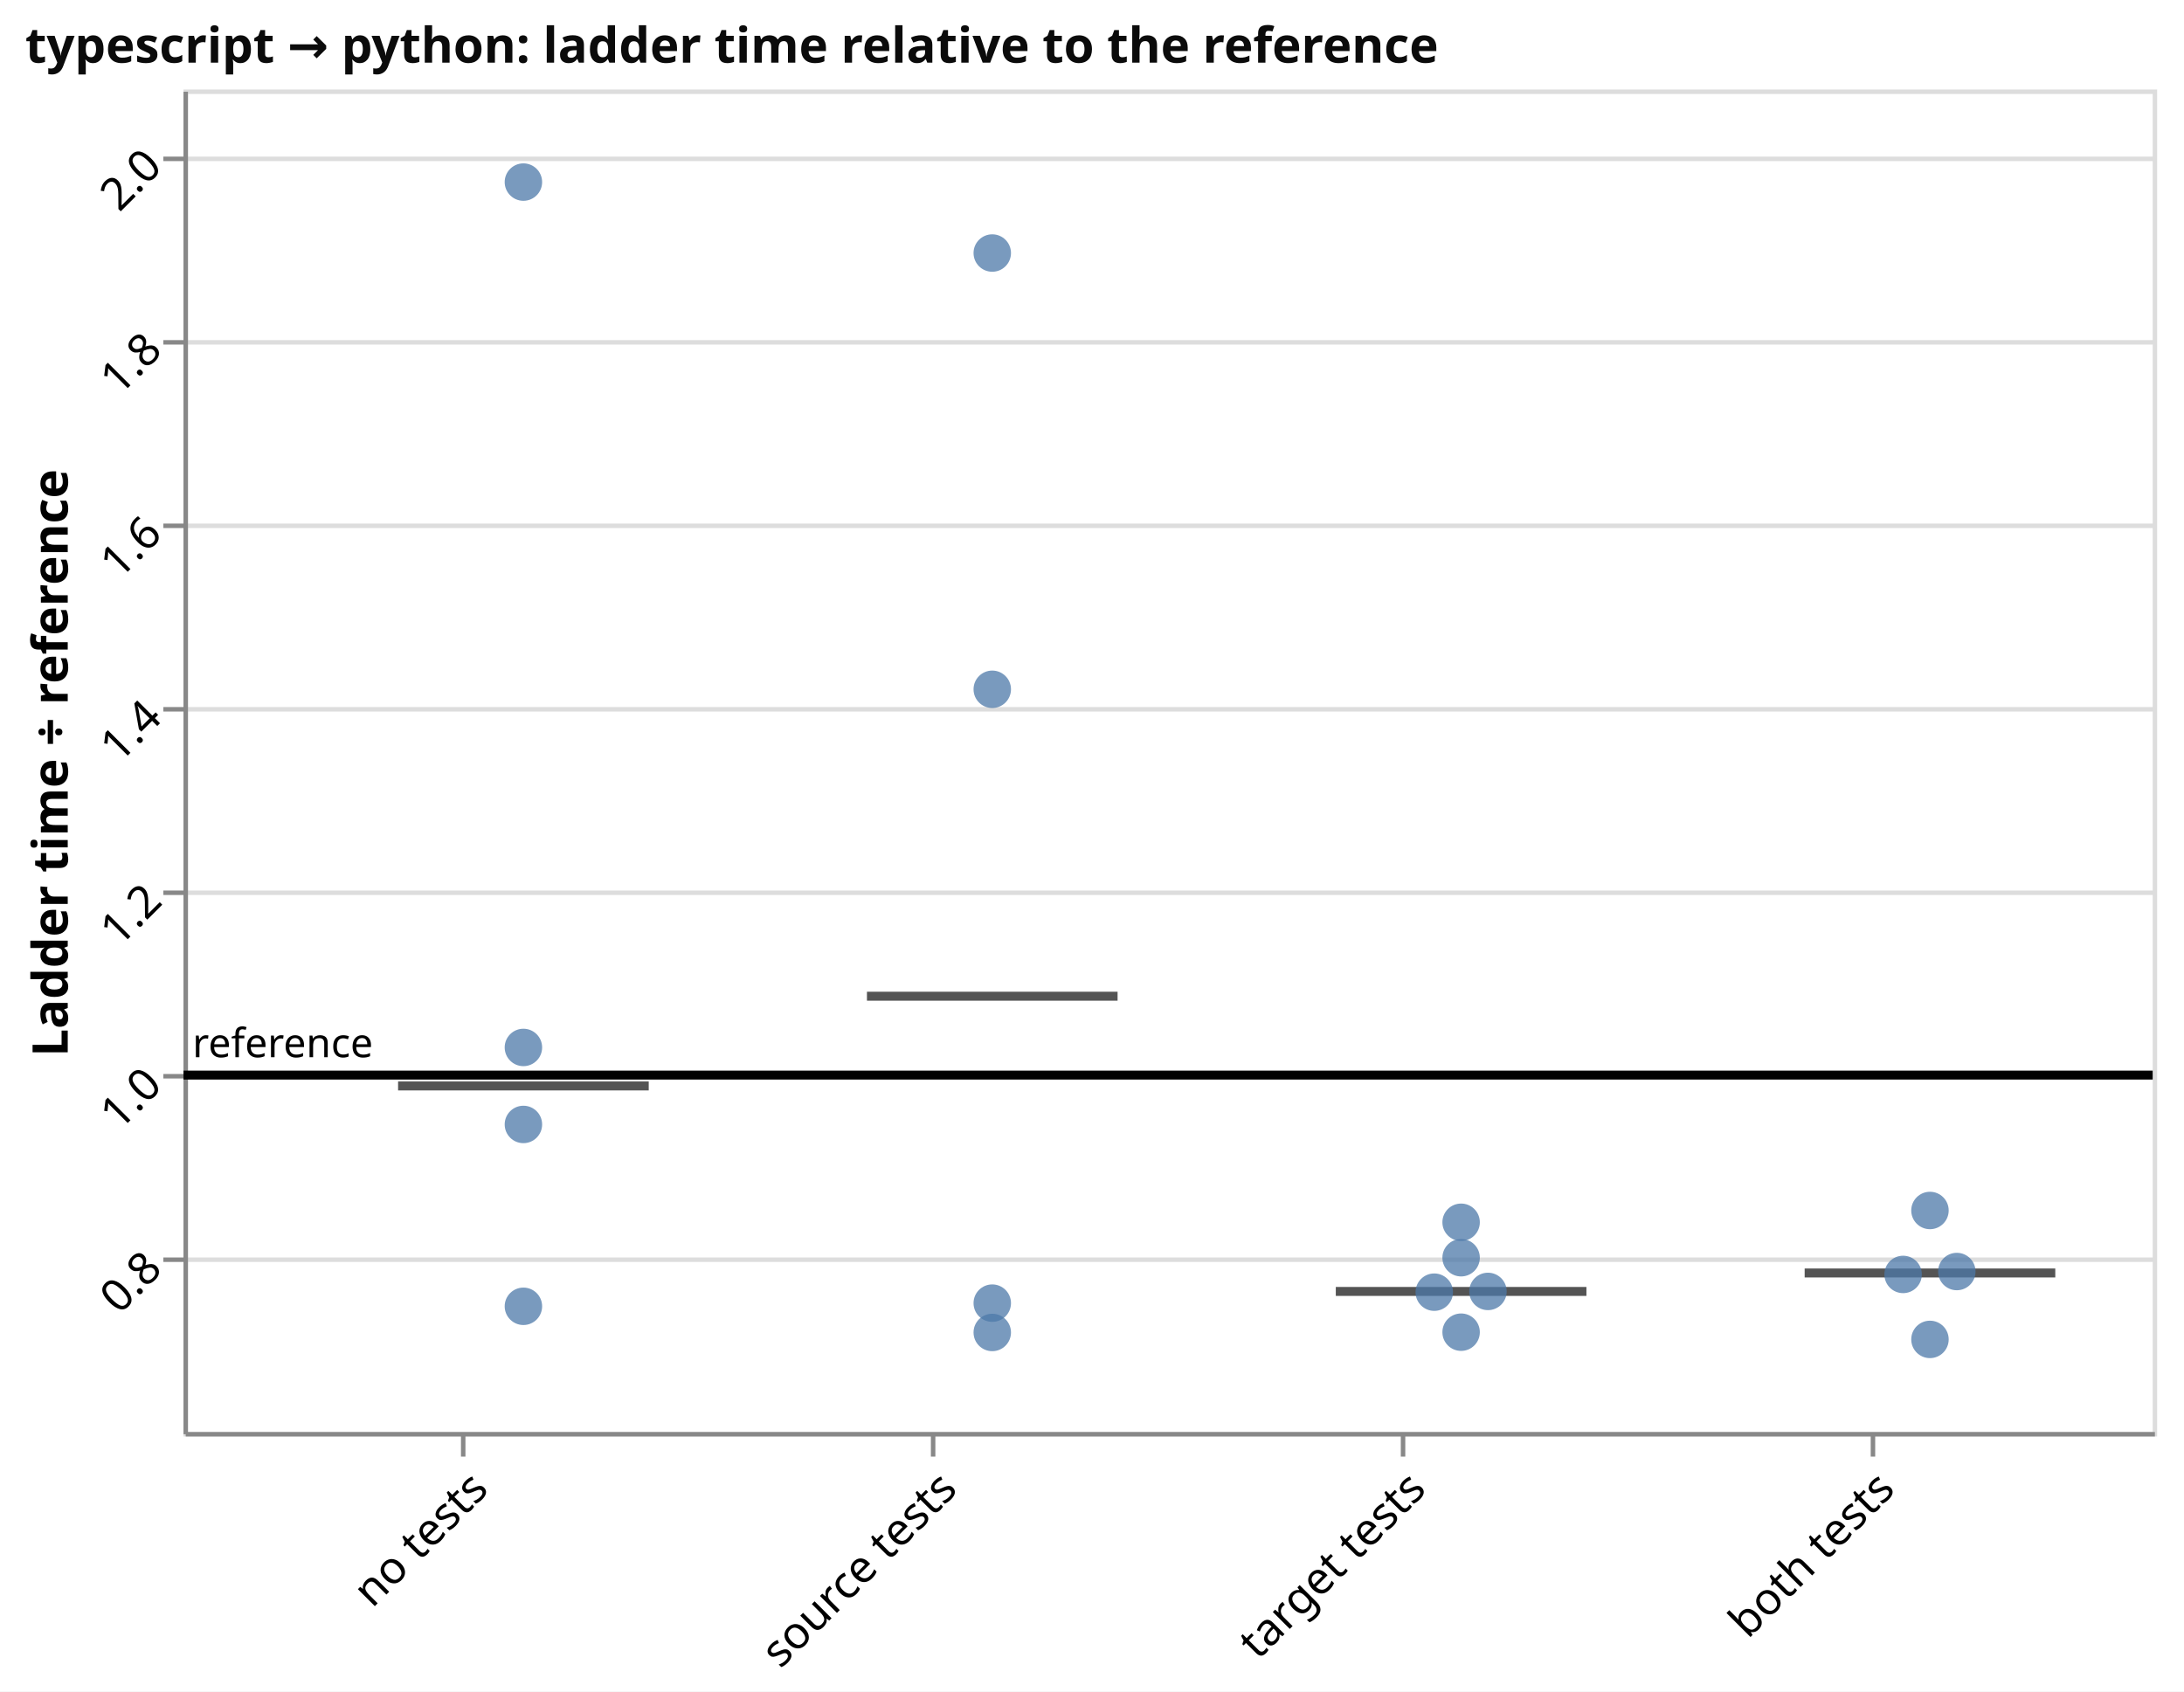
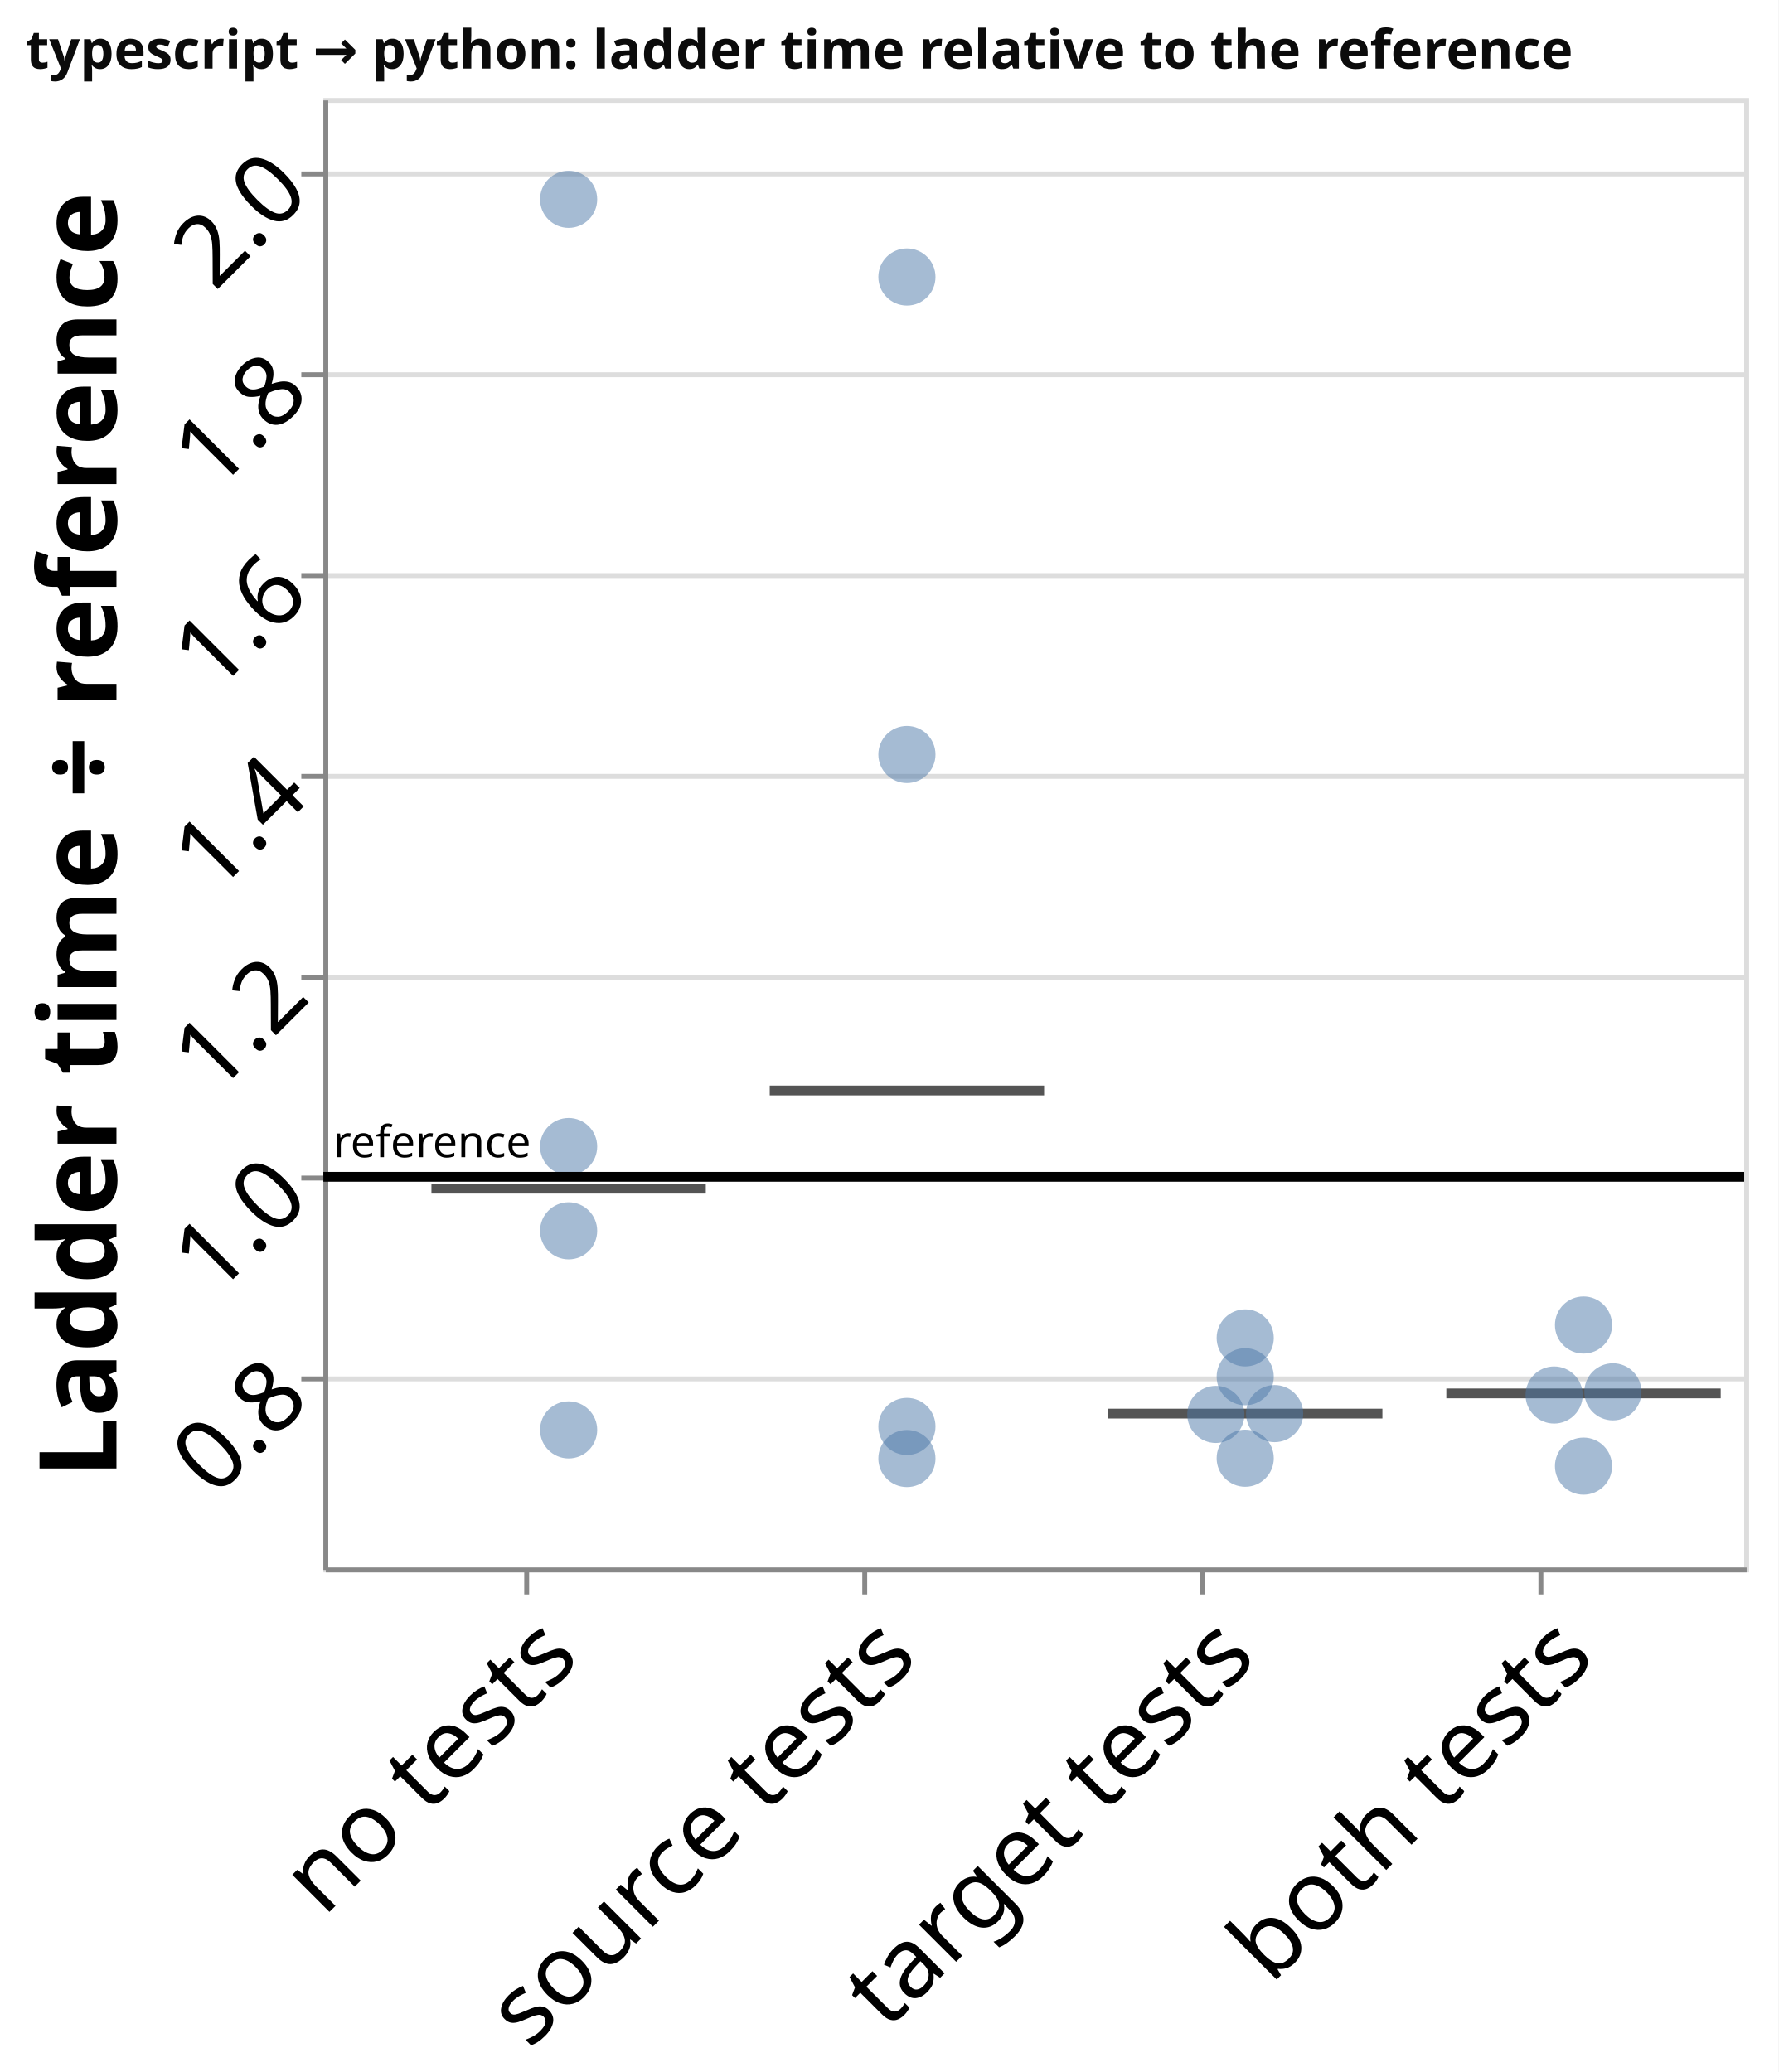
- <svg xmlns="http://www.w3.org/2000/svg" version="1.1" class="marks" width="488" height="378" viewBox="0 0 488 378">
-   <rect width="488" height="378" fill="white" />
-   <g fill="none" stroke-miterlimit="10" transform="translate(41,20)">
+ <svg xmlns="http://www.w3.org/2000/svg" version="1.1" class="marks" width="363" height="423" viewBox="0 0 363 423">
+   <rect width="363" height="423" fill="white" />
+   <g fill="none" stroke-miterlimit="10" transform="translate(66,20)">
    <g class="mark-group role-frame root" role="graphics-object" aria-roledescription="group mark container">
      <g transform="translate(0,0)">
-         <path class="background" aria-hidden="true" d="M0.5,0.5h440v300h-440Z" stroke="#ddd" />
+         <path class="background" aria-hidden="true" d="M0.5,0.5h290v300h-290Z" stroke="#ddd" />
        <g>
          <g class="mark-group role-axis" aria-hidden="true">
            <g transform="translate(0.5,0.5)">
              <path class="background" aria-hidden="true" d="M0,0h0v0h0Z" pointer-events="none" />
              <g>
                <g class="mark-rule role-axis-grid" pointer-events="none">
-                   <line transform="translate(0,261)" x2="440" y2="0" stroke="#ddd" stroke-width="1" opacity="1" />
-                   <line transform="translate(0,220)" x2="440" y2="0" stroke="#ddd" stroke-width="1" opacity="1" />
-                   <line transform="translate(0,179)" x2="440" y2="0" stroke="#ddd" stroke-width="1" opacity="1" />
-                   <line transform="translate(0,138)" x2="440" y2="0" stroke="#ddd" stroke-width="1" opacity="1" />
-                   <line transform="translate(0,97)" x2="440" y2="0" stroke="#ddd" stroke-width="1" opacity="1" />
-                   <line transform="translate(0,56)" x2="440" y2="0" stroke="#ddd" stroke-width="1" opacity="1" />
-                   <line transform="translate(0,15)" x2="440" y2="0" stroke="#ddd" stroke-width="1" opacity="1" />
+                   <line transform="translate(0,261)" x2="290" y2="0" stroke="#ddd" stroke-width="1" opacity="1" />
+                   <line transform="translate(0,220)" x2="290" y2="0" stroke="#ddd" stroke-width="1" opacity="1" />
+                   <line transform="translate(0,179)" x2="290" y2="0" stroke="#ddd" stroke-width="1" opacity="1" />
+                   <line transform="translate(0,138)" x2="290" y2="0" stroke="#ddd" stroke-width="1" opacity="1" />
+                   <line transform="translate(0,97)" x2="290" y2="0" stroke="#ddd" stroke-width="1" opacity="1" />
+                   <line transform="translate(0,56)" x2="290" y2="0" stroke="#ddd" stroke-width="1" opacity="1" />
+                   <line transform="translate(0,15)" x2="290" y2="0" stroke="#ddd" stroke-width="1" opacity="1" />
                </g>
              </g>
              <path class="foreground" aria-hidden="true" d="" pointer-events="none" display="none" />
            </g>
          </g>
          <g class="mark-group role-axis" role="graphics-symbol" aria-roledescription="axis" aria-label="X-axis for a discrete scale with 4 values: no tests, source tests, target tests, both tests">
            <g transform="translate(0.5,300.5)">
              <path class="background" aria-hidden="true" d="M0,0h0v0h0Z" pointer-events="none" />
              <g>
                <g class="mark-rule role-axis-tick" pointer-events="none">
-                   <line transform="translate(62,0)" x2="0" y2="5" stroke="#888" stroke-width="1" opacity="1" />
-                   <line transform="translate(167,0)" x2="0" y2="5" stroke="#888" stroke-width="1" opacity="1" />
-                   <line transform="translate(272,0)" x2="0" y2="5" stroke="#888" stroke-width="1" opacity="1" />
-                   <line transform="translate(377,0)" x2="0" y2="5" stroke="#888" stroke-width="1" opacity="1" />
+                   <line transform="translate(41,0)" x2="0" y2="5" stroke="#888" stroke-width="1" opacity="1" />
+                   <line transform="translate(110,0)" x2="0" y2="5" stroke="#888" stroke-width="1" opacity="1" />
+                   <line transform="translate(179,0)" x2="0" y2="5" stroke="#888" stroke-width="1" opacity="1" />
+                   <line transform="translate(248,0)" x2="0" y2="5" stroke="#888" stroke-width="1" opacity="1" />
                </g>
                <g class="mark-text role-axis-label" pointer-events="none">
-                   <text text-anchor="end" transform="translate(62.35714,7) rotate(-45) translate(0,8)" font-family="sans-serif" font-size="10px" fill="#000" opacity="1">no tests</text>
-                   <text text-anchor="end" transform="translate(167.119,7) rotate(-45) translate(0,8)" font-family="sans-serif" font-size="10px" fill="#000" opacity="1">source tests</text>
-                   <text text-anchor="end" transform="translate(271.881,7) rotate(-45) translate(0,8)" font-family="sans-serif" font-size="10px" fill="#000" opacity="1">target tests</text>
-                   <text text-anchor="end" transform="translate(376.6429,7) rotate(-45) translate(0,8)" font-family="sans-serif" font-size="10px" fill="#000" opacity="1">both tests</text>
+                   <text text-anchor="end" transform="translate(40.92857,7) rotate(-45) translate(0,16)" font-family="sans-serif" font-size="20px" fill="#000" opacity="1">no tests</text>
+                   <text text-anchor="end" transform="translate(109.9762,7) rotate(-45) translate(0,16)" font-family="sans-serif" font-size="20px" fill="#000" opacity="1">source tests</text>
+                   <text text-anchor="end" transform="translate(179.0238,7) rotate(-45) translate(0,16)" font-family="sans-serif" font-size="20px" fill="#000" opacity="1">target tests</text>
+                   <text text-anchor="end" transform="translate(248.0714,7) rotate(-45) translate(0,16)" font-family="sans-serif" font-size="20px" fill="#000" opacity="1">both tests</text>
                </g>
                <g class="mark-rule role-axis-domain" pointer-events="none">
-                   <line transform="translate(0,0)" x2="440" y2="0" stroke="#888" stroke-width="1" opacity="1" />
+                   <line transform="translate(0,0)" x2="290" y2="0" stroke="#888" stroke-width="1" opacity="1" />
                </g>
              </g>
              <path class="foreground" aria-hidden="true" d="" pointer-events="none" display="none" />
            </g>
          </g>
          <g class="mark-group role-axis" role="graphics-symbol" aria-roledescription="axis" aria-label="Y-axis titled 'Ladder time ÷ reference' for a linear scale with values from 0.6 to 2.1">
            <g transform="translate(0.5,0.5)">
              <path class="background" aria-hidden="true" d="M0,0h0v0h0Z" pointer-events="none" />
              <g>
                <g class="mark-rule role-axis-tick" pointer-events="none">
                  <line transform="translate(0,261)" x2="-5" y2="0" stroke="#888" stroke-width="1" opacity="1" />
                  <line transform="translate(0,220)" x2="-5" y2="0" stroke="#888" stroke-width="1" opacity="1" />
                  <line transform="translate(0,179)" x2="-5" y2="0" stroke="#888" stroke-width="1" opacity="1" />
                  <line transform="translate(0,138)" x2="-5" y2="0" stroke="#888" stroke-width="1" opacity="1" />
                  <line transform="translate(0,97)" x2="-5" y2="0" stroke="#888" stroke-width="1" opacity="1" />
                  <line transform="translate(0,56)" x2="-5" y2="0" stroke="#888" stroke-width="1" opacity="1" />
                  <line transform="translate(0,15)" x2="-5" y2="0" stroke="#888" stroke-width="1" opacity="1" />
                </g>
                <g class="mark-text role-axis-label" pointer-events="none">
-                   <text text-anchor="end" transform="translate(-7,261.2983) rotate(-45) translate(0,3)" font-family="sans-serif" font-size="10px" fill="#000" opacity="1">0.8</text>
-                   <text text-anchor="end" transform="translate(-7,220.2419) rotate(-45) translate(0,3)" font-family="sans-serif" font-size="10px" fill="#000" opacity="1">1.0</text>
-                   <text text-anchor="end" transform="translate(-7,179.1856) rotate(-45) translate(0,3)" font-family="sans-serif" font-size="10px" fill="#000" opacity="1">1.2</text>
-                   <text text-anchor="end" transform="translate(-7,138.1292) rotate(-45) translate(0,3)" font-family="sans-serif" font-size="10px" fill="#000" opacity="1">1.4</text>
-                   <text text-anchor="end" transform="translate(-7,97.07291) rotate(-45) translate(0,3)" font-family="sans-serif" font-size="10px" fill="#000" opacity="1">1.6</text>
-                   <text text-anchor="end" transform="translate(-7,56.01657) rotate(-45) translate(0,3)" font-family="sans-serif" font-size="10px" fill="#000" opacity="1">1.8</text>
-                   <text text-anchor="end" transform="translate(-7,14.96024) rotate(-45) translate(0,3)" font-family="sans-serif" font-size="10px" fill="#000" opacity="1">2.0</text>
+                   <text text-anchor="end" transform="translate(-7,261.2983) rotate(-45) translate(0,6)" font-family="sans-serif" font-size="20px" fill="#000" opacity="1">0.8</text>
+                   <text text-anchor="end" transform="translate(-7,220.2419) rotate(-45) translate(0,6)" font-family="sans-serif" font-size="20px" fill="#000" opacity="1">1.0</text>
+                   <text text-anchor="end" transform="translate(-7,179.1856) rotate(-45) translate(0,6)" font-family="sans-serif" font-size="20px" fill="#000" opacity="1">1.2</text>
+                   <text text-anchor="end" transform="translate(-7,138.1292) rotate(-45) translate(0,6)" font-family="sans-serif" font-size="20px" fill="#000" opacity="1">1.4</text>
+                   <text text-anchor="end" transform="translate(-7,97.07291) rotate(-45) translate(0,6)" font-family="sans-serif" font-size="20px" fill="#000" opacity="1">1.6</text>
+                   <text text-anchor="end" transform="translate(-7,56.01657) rotate(-45) translate(0,6)" font-family="sans-serif" font-size="20px" fill="#000" opacity="1">1.8</text>
+                   <text text-anchor="end" transform="translate(-7,14.96024) rotate(-45) translate(0,6)" font-family="sans-serif" font-size="20px" fill="#000" opacity="1">2.0</text>
                </g>
                <g class="mark-rule role-axis-domain" pointer-events="none">
                  <line transform="translate(0,300)" x2="0" y2="-300" stroke="#888" stroke-width="1" opacity="1" />
                </g>
                <g class="mark-text role-axis-title" pointer-events="none">
-                   <text text-anchor="middle" transform="translate(-24.36528,150) rotate(-90) translate(0,-2)" font-family="sans-serif" font-size="11px" font-weight="bold" fill="#000" opacity="1">Ladder time ÷ reference</text>
+                   <text text-anchor="middle" transform="translate(-37.73057,150) rotate(-90) translate(0,-5)" font-family="sans-serif" font-size="22px" font-weight="bold" fill="#000" opacity="1">Ladder time ÷ reference</text>
                </g>
              </g>
              <path class="foreground" aria-hidden="true" d="" pointer-events="none" display="none" />
            </g>
          </g>
          <g class="mark-rect role-mark layer_0_marks" role="graphics-object" aria-roledescription="rect mark container">
-             <path aria-label="condition: no tests; Ladder time ÷ reference: 0.988171703008; nudge: 0" role="graphics-symbol" aria-roledescription="tick" d="M47.952,221.67h56v2h-56Z" fill="#0b0b0b" opacity="0.7" />
-             <path aria-label="condition: source tests; Ladder time ÷ reference: 1.08585265435; nudge: 0" role="graphics-symbol" aria-roledescription="tick" d="M152.714,201.618h56v2h-56Z" fill="#0b0b0b" opacity="0.7" />
-             <path aria-label="condition: target tests; Ladder time ÷ reference: 0.764488670547; nudge: 0" role="graphics-symbol" aria-roledescription="tick" d="M257.476,267.588h56v2h-56Z" fill="#0b0b0b" opacity="0.7" />
-             <path aria-label="condition: both tests; Ladder time ÷ reference: 0.784569588743; nudge: 0" role="graphics-symbol" aria-roledescription="tick" d="M362.238,263.466h56v2h-56Z" fill="#0b0b0b" opacity="0.7" />
+             <path aria-label="condition: no tests; Ladder time ÷ reference: 0.988171703008; nudge: 0" role="graphics-symbol" aria-roledescription="tick" d="M22.06,221.67h56v2h-56Z" fill="#0b0b0b" opacity="0.7" />
+             <path aria-label="condition: source tests; Ladder time ÷ reference: 1.08585265435; nudge: 0" role="graphics-symbol" aria-roledescription="tick" d="M91.107,201.618h56v2h-56Z" fill="#0b0b0b" opacity="0.7" />
+             <path aria-label="condition: target tests; Ladder time ÷ reference: 0.764488670547; nudge: 0" role="graphics-symbol" aria-roledescription="tick" d="M160.155,267.588h56v2h-56Z" fill="#0b0b0b" opacity="0.7" />
+             <path aria-label="condition: both tests; Ladder time ÷ reference: 0.784569588743; nudge: 0" role="graphics-symbol" aria-roledescription="tick" d="M229.202,263.466h56v2h-56Z" fill="#0b0b0b" opacity="0.7" />
          </g>
          <g class="mark-symbol role-mark layer_1_marks" role="graphics-object" aria-roledescription="symbol mark container">
-             <path aria-label="condition: no tests; Ladder time ÷ reference: 1.03008119795; nudge: 0; run: 2da5a2c0; ladder time ÷ reference: 1.03; rungs completed: 16; total ms: 416.1" role="graphics-symbol" aria-roledescription="point" transform="translate(75.95238,214.0668)" d="M4.183,0A4.183,4.183,0,1,1,-4.183,0A4.183,4.183,0,1,1,4.183,0" fill="#4c78a8" stroke-width="2" opacity="0.75" />
-             <path aria-label="condition: no tests; Ladder time ÷ reference: 0.946262208065; nudge: 0; run: f8ca89ff; ladder time ÷ reference: 0.95; rungs completed: 16; total ms: 409.9" role="graphics-symbol" aria-roledescription="point" transform="translate(75.95238,231.2733)" d="M4.183,0A4.183,4.183,0,1,1,-4.183,0A4.183,4.183,0,1,1,4.183,0" fill="#4c78a8" stroke-width="2" opacity="0.75" />
-             <path aria-label="condition: no tests; Ladder time ÷ reference: 0.748292397005; nudge: 0; run: 2d7fbef6; ladder time ÷ reference: 0.75; rungs completed: 16; total ms: 370.1" role="graphics-symbol" aria-roledescription="point" transform="translate(75.95238,271.9129)" d="M4.183,0A4.183,4.183,0,1,1,-4.183,0A4.183,4.183,0,1,1,4.183,0" fill="#4c78a8" stroke-width="2" opacity="0.75" />
-             <path aria-label="condition: no tests; Ladder time ÷ reference: 1.97208996963; nudge: 0; run: 670261ce; ladder time ÷ reference: 1.97; rungs completed: 18; total ms: 20,950.7" role="graphics-symbol" aria-roledescription="point" transform="translate(75.95238,20.68966)" d="M4.183,0A4.183,4.183,0,1,1,-4.183,0A4.183,4.183,0,1,1,4.183,0" fill="#4c78a8" stroke-width="2" opacity="0.75" />
-             <path aria-label="condition: source tests; Ladder time ÷ reference: 0.719814411021; nudge: 0; run: 054a84ca; ladder time ÷ reference: 0.72; rungs completed: 16; total ms: 359.5" role="graphics-symbol" aria-roledescription="point" transform="translate(180.7143,277.7589)" d="M4.183,0A4.183,4.183,0,1,1,-4.183,0A4.183,4.183,0,1,1,4.183,0" fill="#4c78a8" stroke-width="2" opacity="0.75" />
-             <path aria-label="condition: source tests; Ladder time ÷ reference: 0.75174202043; nudge: 0; run: 3f62598c; ladder time ÷ reference: 0.75; rungs completed: 16; total ms: 366.2" role="graphics-symbol" aria-roledescription="point" transform="translate(180.7143,271.2047)" d="M4.183,0A4.183,4.183,0,1,1,-4.183,0A4.183,4.183,0,1,1,4.183,0" fill="#4c78a8" stroke-width="2" opacity="0.75" />
-             <path aria-label="condition: source tests; Ladder time ÷ reference: 1.41996328827; nudge: 0; run: 461ef9c5; ladder time ÷ reference: 1.42; rungs completed: 16; total ms: 496.0" role="graphics-symbol" aria-roledescription="point" transform="translate(180.7143,134.0312)" d="M4.183,0A4.183,4.183,0,1,1,-4.183,0A4.183,4.183,0,1,1,4.183,0" fill="#4c78a8" stroke-width="2" opacity="0.75" />
-             <path aria-label="condition: source tests; Ladder time ÷ reference: 1.89485500841; nudge: 0; run: 7c1544c0; ladder time ÷ reference: 1.89; rungs completed: 16; total ms: 575.0" role="graphics-symbol" aria-roledescription="point" transform="translate(180.7143,36.54458)" d="M4.183,0A4.183,4.183,0,1,1,-4.183,0A4.183,4.183,0,1,1,4.183,0" fill="#4c78a8" stroke-width="2" opacity="0.75" />
-             <path aria-label="condition: target tests; Ladder time ÷ reference: 0.764488670547; nudge: 0.5; run: fbe56704; ladder time ÷ reference: 0.76; rungs completed: 16; total ms: 372.7" role="graphics-symbol" aria-roledescription="point" transform="translate(291.4762,268.5881)" d="M4.183,0A4.183,4.183,0,1,1,-4.183,0A4.183,4.183,0,1,1,4.183,0" fill="#4c78a8" stroke-width="2" opacity="0.75" />
-             <path aria-label="condition: target tests; Ladder time ÷ reference: 0.720117142561; nudge: 0; run: f01d5496; ladder time ÷ reference: 0.72; rungs completed: 16; total ms: 364.3" role="graphics-symbol" aria-roledescription="point" transform="translate(285.4762,277.6967)" d="M4.183,0A4.183,4.183,0,1,1,-4.183,0A4.183,4.183,0,1,1,4.183,0" fill="#4c78a8" stroke-width="2" opacity="0.75" />
-             <path aria-label="condition: target tests; Ladder time ÷ reference: 0.839766829499; nudge: 0; run: 8305aa82; ladder time ÷ reference: 0.84; rungs completed: 16; total ms: 388.2" role="graphics-symbol" aria-roledescription="point" transform="translate(285.4762,253.1349)" d="M4.183,0A4.183,4.183,0,1,1,-4.183,0A4.183,4.183,0,1,1,4.183,0" fill="#4c78a8" stroke-width="2" opacity="0.75" />
-             <path aria-label="condition: target tests; Ladder time ÷ reference: 0.76367691938; nudge: −0.5; run: 609edff1; ladder time ÷ reference: 0.76; rungs completed: 16; total ms: 369.7" role="graphics-symbol" aria-roledescription="point" transform="translate(279.4762,268.7547)" d="M4.183,0A4.183,4.183,0,1,1,-4.183,0A4.183,4.183,0,1,1,4.183,0" fill="#4c78a8" stroke-width="2" opacity="0.75" />
-             <path aria-label="condition: target tests; Ladder time ÷ reference: 0.801173279899; nudge: 0; run: 14873f98; ladder time ÷ reference: 0.80; rungs completed: 16; total ms: 379.6" role="graphics-symbol" aria-roledescription="point" transform="translate(285.4762,261.0574)" d="M4.183,0A4.183,4.183,0,1,1,-4.183,0A4.183,4.183,0,1,1,4.183,0" fill="#4c78a8" stroke-width="2" opacity="0.75" />
-             <path aria-label="condition: both tests; Ladder time ÷ reference: 0.786149484692; nudge: 0.5; run: 9f286468; ladder time ÷ reference: 0.79; rungs completed: 16; total ms: 372.3" role="graphics-symbol" aria-roledescription="point" transform="translate(396.2381,264.1415)" d="M4.183,0A4.183,4.183,0,1,1,-4.183,0A4.183,4.183,0,1,1,4.183,0" fill="#4c78a8" stroke-width="2" opacity="0.75" />
-             <path aria-label="condition: both tests; Ladder time ÷ reference: 0.852598830391; nudge: 0; run: 2a16d72b; ladder time ÷ reference: 0.85; rungs completed: 16; total ms: 391.4" role="graphics-symbol" aria-roledescription="point" transform="translate(390.2381,250.5007)" d="M4.183,0A4.183,4.183,0,1,1,-4.183,0A4.183,4.183,0,1,1,4.183,0" fill="#4c78a8" stroke-width="2" opacity="0.75" />
-             <path aria-label="condition: both tests; Ladder time ÷ reference: 0.782989692793; nudge: −0.5; run: 9de9fd66; ladder time ÷ reference: 0.78; rungs completed: 16; total ms: 379.5" role="graphics-symbol" aria-roledescription="point" transform="translate(384.2381,264.7902)" d="M4.183,0A4.183,4.183,0,1,1,-4.183,0A4.183,4.183,0,1,1,4.183,0" fill="#4c78a8" stroke-width="2" opacity="0.75" />
-             <path aria-label="condition: both tests; Ladder time ÷ reference: 0.712256737339; nudge: 0; run: 089a4294; ladder time ÷ reference: 0.71; rungs completed: 16; total ms: 365.2" role="graphics-symbol" aria-roledescription="point" transform="translate(390.2381,279.3103)" d="M4.183,0A4.183,4.183,0,1,1,-4.183,0A4.183,4.183,0,1,1,4.183,0" fill="#4c78a8" stroke-width="2" opacity="0.75" />
+             <path aria-label="condition: no tests; Ladder time ÷ reference: 1.03008119795; nudge: 0; run: 2da5a2c0; ladder time ÷ reference: 1.03; rungs completed: 16; total ms: 416.1" role="graphics-symbol" aria-roledescription="point" transform="translate(50.05952,214.0668)" d="M5.831,0A5.831,5.831,0,1,1,-5.831,0A5.831,5.831,0,1,1,5.831,0" fill="#4c78a8" stroke-width="2" opacity="0.5" />
+             <path aria-label="condition: no tests; Ladder time ÷ reference: 0.946262208065; nudge: 0; run: f8ca89ff; ladder time ÷ reference: 0.95; rungs completed: 16; total ms: 409.9" role="graphics-symbol" aria-roledescription="point" transform="translate(50.05952,231.2733)" d="M5.831,0A5.831,5.831,0,1,1,-5.831,0A5.831,5.831,0,1,1,5.831,0" fill="#4c78a8" stroke-width="2" opacity="0.5" />
+             <path aria-label="condition: no tests; Ladder time ÷ reference: 0.748292397005; nudge: 0; run: 2d7fbef6; ladder time ÷ reference: 0.75; rungs completed: 16; total ms: 370.1" role="graphics-symbol" aria-roledescription="point" transform="translate(50.05952,271.9129)" d="M5.831,0A5.831,5.831,0,1,1,-5.831,0A5.831,5.831,0,1,1,5.831,0" fill="#4c78a8" stroke-width="2" opacity="0.5" />
+             <path aria-label="condition: no tests; Ladder time ÷ reference: 1.97208996963; nudge: 0; run: 670261ce; ladder time ÷ reference: 1.97; rungs completed: 18; total ms: 20,950.7" role="graphics-symbol" aria-roledescription="point" transform="translate(50.05952,20.68966)" d="M5.831,0A5.831,5.831,0,1,1,-5.831,0A5.831,5.831,0,1,1,5.831,0" fill="#4c78a8" stroke-width="2" opacity="0.5" />
+             <path aria-label="condition: source tests; Ladder time ÷ reference: 0.719814411021; nudge: 0; run: 054a84ca; ladder time ÷ reference: 0.72; rungs completed: 16; total ms: 359.5" role="graphics-symbol" aria-roledescription="point" transform="translate(119.1071,277.7589)" d="M5.831,0A5.831,5.831,0,1,1,-5.831,0A5.831,5.831,0,1,1,5.831,0" fill="#4c78a8" stroke-width="2" opacity="0.5" />
+             <path aria-label="condition: source tests; Ladder time ÷ reference: 0.75174202043; nudge: 0; run: 3f62598c; ladder time ÷ reference: 0.75; rungs completed: 16; total ms: 366.2" role="graphics-symbol" aria-roledescription="point" transform="translate(119.1071,271.2047)" d="M5.831,0A5.831,5.831,0,1,1,-5.831,0A5.831,5.831,0,1,1,5.831,0" fill="#4c78a8" stroke-width="2" opacity="0.5" />
+             <path aria-label="condition: source tests; Ladder time ÷ reference: 1.41996328827; nudge: 0; run: 461ef9c5; ladder time ÷ reference: 1.42; rungs completed: 16; total ms: 496.0" role="graphics-symbol" aria-roledescription="point" transform="translate(119.1071,134.0312)" d="M5.831,0A5.831,5.831,0,1,1,-5.831,0A5.831,5.831,0,1,1,5.831,0" fill="#4c78a8" stroke-width="2" opacity="0.5" />
+             <path aria-label="condition: source tests; Ladder time ÷ reference: 1.89485500841; nudge: 0; run: 7c1544c0; ladder time ÷ reference: 1.89; rungs completed: 16; total ms: 575.0" role="graphics-symbol" aria-roledescription="point" transform="translate(119.1071,36.54458)" d="M5.831,0A5.831,5.831,0,1,1,-5.831,0A5.831,5.831,0,1,1,5.831,0" fill="#4c78a8" stroke-width="2" opacity="0.5" />
+             <path aria-label="condition: target tests; Ladder time ÷ reference: 0.764488670547; nudge: 0.5; run: fbe56704; ladder time ÷ reference: 0.76; rungs completed: 16; total ms: 372.7" role="graphics-symbol" aria-roledescription="point" transform="translate(194.1548,268.5881)" d="M5.831,0A5.831,5.831,0,1,1,-5.831,0A5.831,5.831,0,1,1,5.831,0" fill="#4c78a8" stroke-width="2" opacity="0.5" />
+             <path aria-label="condition: target tests; Ladder time ÷ reference: 0.720117142561; nudge: 0; run: f01d5496; ladder time ÷ reference: 0.72; rungs completed: 16; total ms: 364.3" role="graphics-symbol" aria-roledescription="point" transform="translate(188.1548,277.6967)" d="M5.831,0A5.831,5.831,0,1,1,-5.831,0A5.831,5.831,0,1,1,5.831,0" fill="#4c78a8" stroke-width="2" opacity="0.5" />
+             <path aria-label="condition: target tests; Ladder time ÷ reference: 0.839766829499; nudge: 0; run: 8305aa82; ladder time ÷ reference: 0.84; rungs completed: 16; total ms: 388.2" role="graphics-symbol" aria-roledescription="point" transform="translate(188.1548,253.1349)" d="M5.831,0A5.831,5.831,0,1,1,-5.831,0A5.831,5.831,0,1,1,5.831,0" fill="#4c78a8" stroke-width="2" opacity="0.5" />
+             <path aria-label="condition: target tests; Ladder time ÷ reference: 0.76367691938; nudge: −0.5; run: 609edff1; ladder time ÷ reference: 0.76; rungs completed: 16; total ms: 369.7" role="graphics-symbol" aria-roledescription="point" transform="translate(182.1548,268.7547)" d="M5.831,0A5.831,5.831,0,1,1,-5.831,0A5.831,5.831,0,1,1,5.831,0" fill="#4c78a8" stroke-width="2" opacity="0.5" />
+             <path aria-label="condition: target tests; Ladder time ÷ reference: 0.801173279899; nudge: 0; run: 14873f98; ladder time ÷ reference: 0.80; rungs completed: 16; total ms: 379.6" role="graphics-symbol" aria-roledescription="point" transform="translate(188.1548,261.0574)" d="M5.831,0A5.831,5.831,0,1,1,-5.831,0A5.831,5.831,0,1,1,5.831,0" fill="#4c78a8" stroke-width="2" opacity="0.5" />
+             <path aria-label="condition: both tests; Ladder time ÷ reference: 0.786149484692; nudge: 0.5; run: 9f286468; ladder time ÷ reference: 0.79; rungs completed: 16; total ms: 372.3" role="graphics-symbol" aria-roledescription="point" transform="translate(263.2024,264.1415)" d="M5.831,0A5.831,5.831,0,1,1,-5.831,0A5.831,5.831,0,1,1,5.831,0" fill="#4c78a8" stroke-width="2" opacity="0.5" />
+             <path aria-label="condition: both tests; Ladder time ÷ reference: 0.852598830391; nudge: 0; run: 2a16d72b; ladder time ÷ reference: 0.85; rungs completed: 16; total ms: 391.4" role="graphics-symbol" aria-roledescription="point" transform="translate(257.2024,250.5007)" d="M5.831,0A5.831,5.831,0,1,1,-5.831,0A5.831,5.831,0,1,1,5.831,0" fill="#4c78a8" stroke-width="2" opacity="0.5" />
+             <path aria-label="condition: both tests; Ladder time ÷ reference: 0.782989692793; nudge: −0.5; run: 9de9fd66; ladder time ÷ reference: 0.78; rungs completed: 16; total ms: 379.5" role="graphics-symbol" aria-roledescription="point" transform="translate(251.2024,264.7902)" d="M5.831,0A5.831,5.831,0,1,1,-5.831,0A5.831,5.831,0,1,1,5.831,0" fill="#4c78a8" stroke-width="2" opacity="0.5" />
+             <path aria-label="condition: both tests; Ladder time ÷ reference: 0.712256737339; nudge: 0; run: 089a4294; ladder time ÷ reference: 0.71; rungs completed: 16; total ms: 365.2" role="graphics-symbol" aria-roledescription="point" transform="translate(257.2024,279.3103)" d="M5.831,0A5.831,5.831,0,1,1,-5.831,0A5.831,5.831,0,1,1,5.831,0" fill="#4c78a8" stroke-width="2" opacity="0.5" />
          </g>
          <g class="mark-rule role-mark layer_2_marks" role="graphics-object" aria-roledescription="rule mark container">
-             <line aria-label="Ladder time ÷ reference: 1" role="graphics-symbol" aria-roledescription="rule mark" transform="translate(440,220.2419)" x2="-440" y2="0" stroke="black" stroke-width="2" />
+             <line aria-label="Ladder time ÷ reference: 1" role="graphics-symbol" aria-roledescription="rule mark" transform="translate(290,220.2419)" x2="-290" y2="0" stroke="black" stroke-width="2" />
          </g>
          <g class="mark-text role-mark layer_3_marks" role="graphics-object" aria-roledescription="text mark container">
            <text aria-label="Ladder time ÷ reference: 1; label: reference" role="graphics-symbol" aria-roledescription="text mark" text-anchor="start" transform="translate(2,216.2419)" font-family="sans-serif" font-size="9px" fill="black">reference</text>
          </g>
          <g class="mark-group role-title">
-             <g transform="translate(-35.36528,-15)">
+             <g transform="translate(-60.73057,-15)">
              <path class="background" aria-hidden="true" d="M0,0h0v0h0Z" pointer-events="none" />
              <g>
                <g class="mark-text role-title-text" role="graphics-symbol" aria-roledescription="title" aria-label="Title text 'typescript → python: ladder time relative to the reference'" pointer-events="none">
                  <text text-anchor="start" transform="translate(0,9)" font-family="sans-serif" font-size="11px" font-weight="bold" fill="#0b0b0b" opacity="1">typescript → python: ladder time relative to the reference</text>
                </g>
              </g>
              <path class="foreground" aria-hidden="true" d="" pointer-events="none" display="none" />
            </g>
          </g>
        </g>
        <path class="foreground" aria-hidden="true" d="" display="none" />
      </g>
    </g>
  </g>
</svg>
